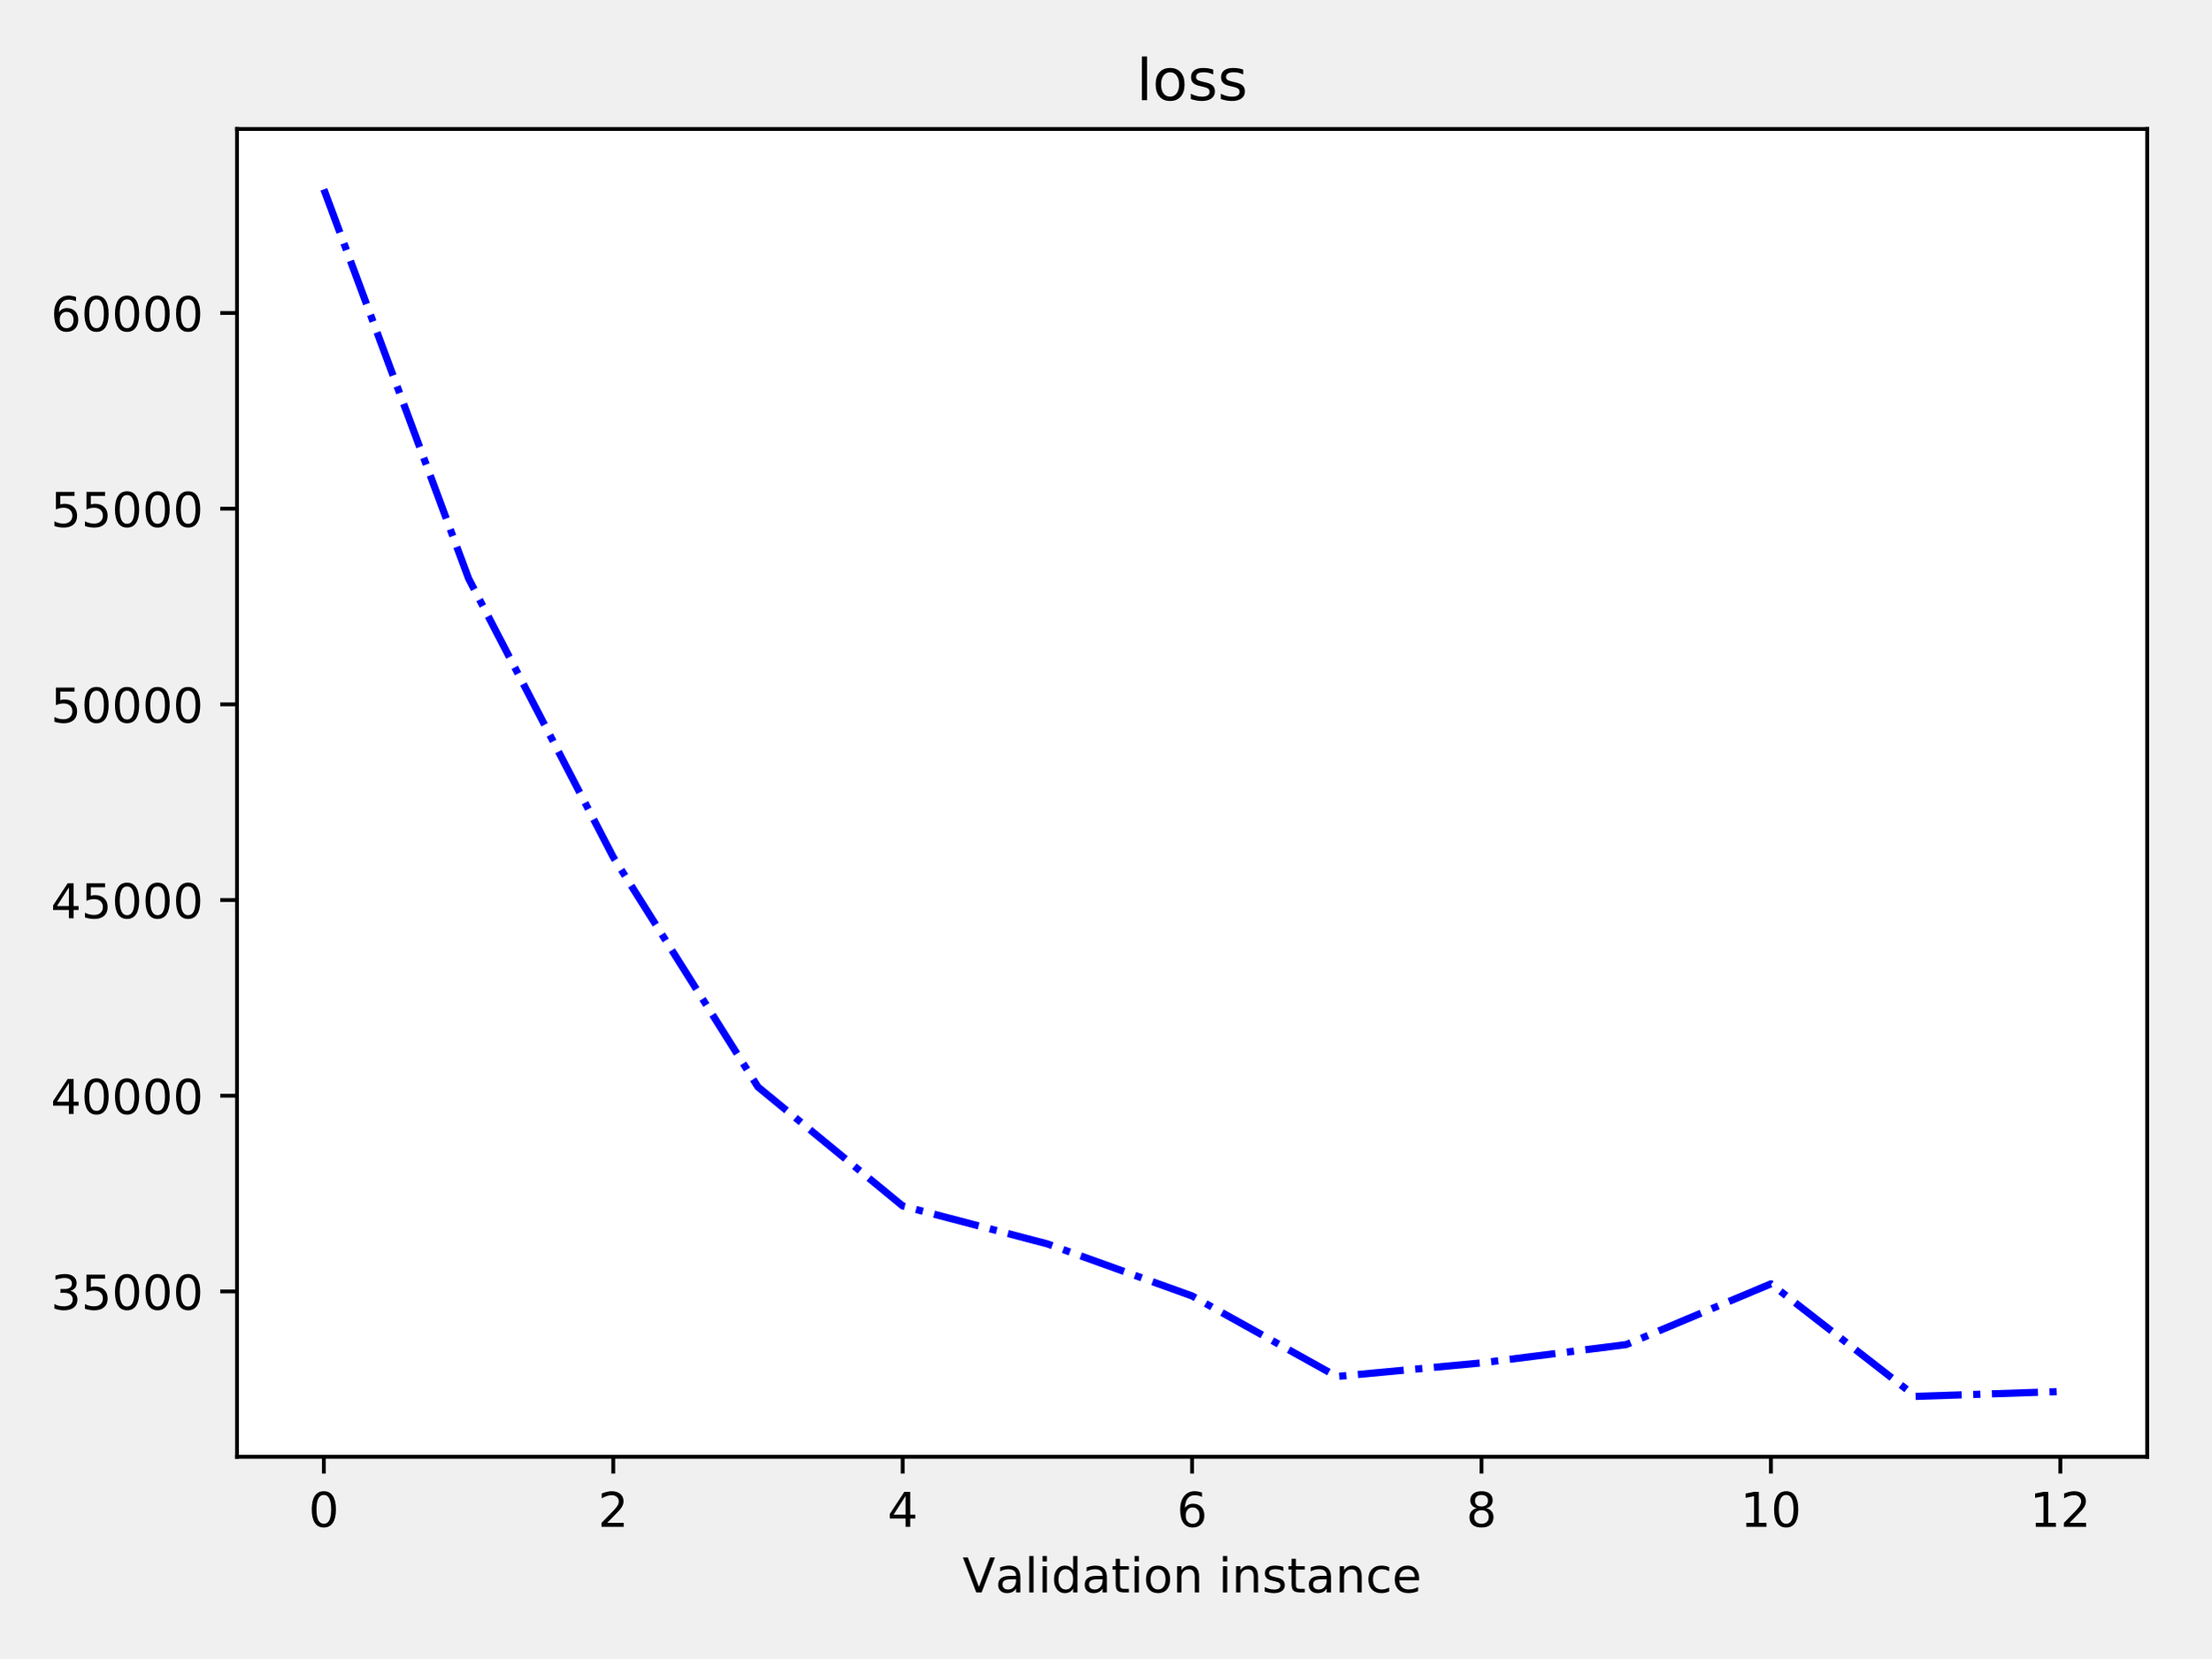
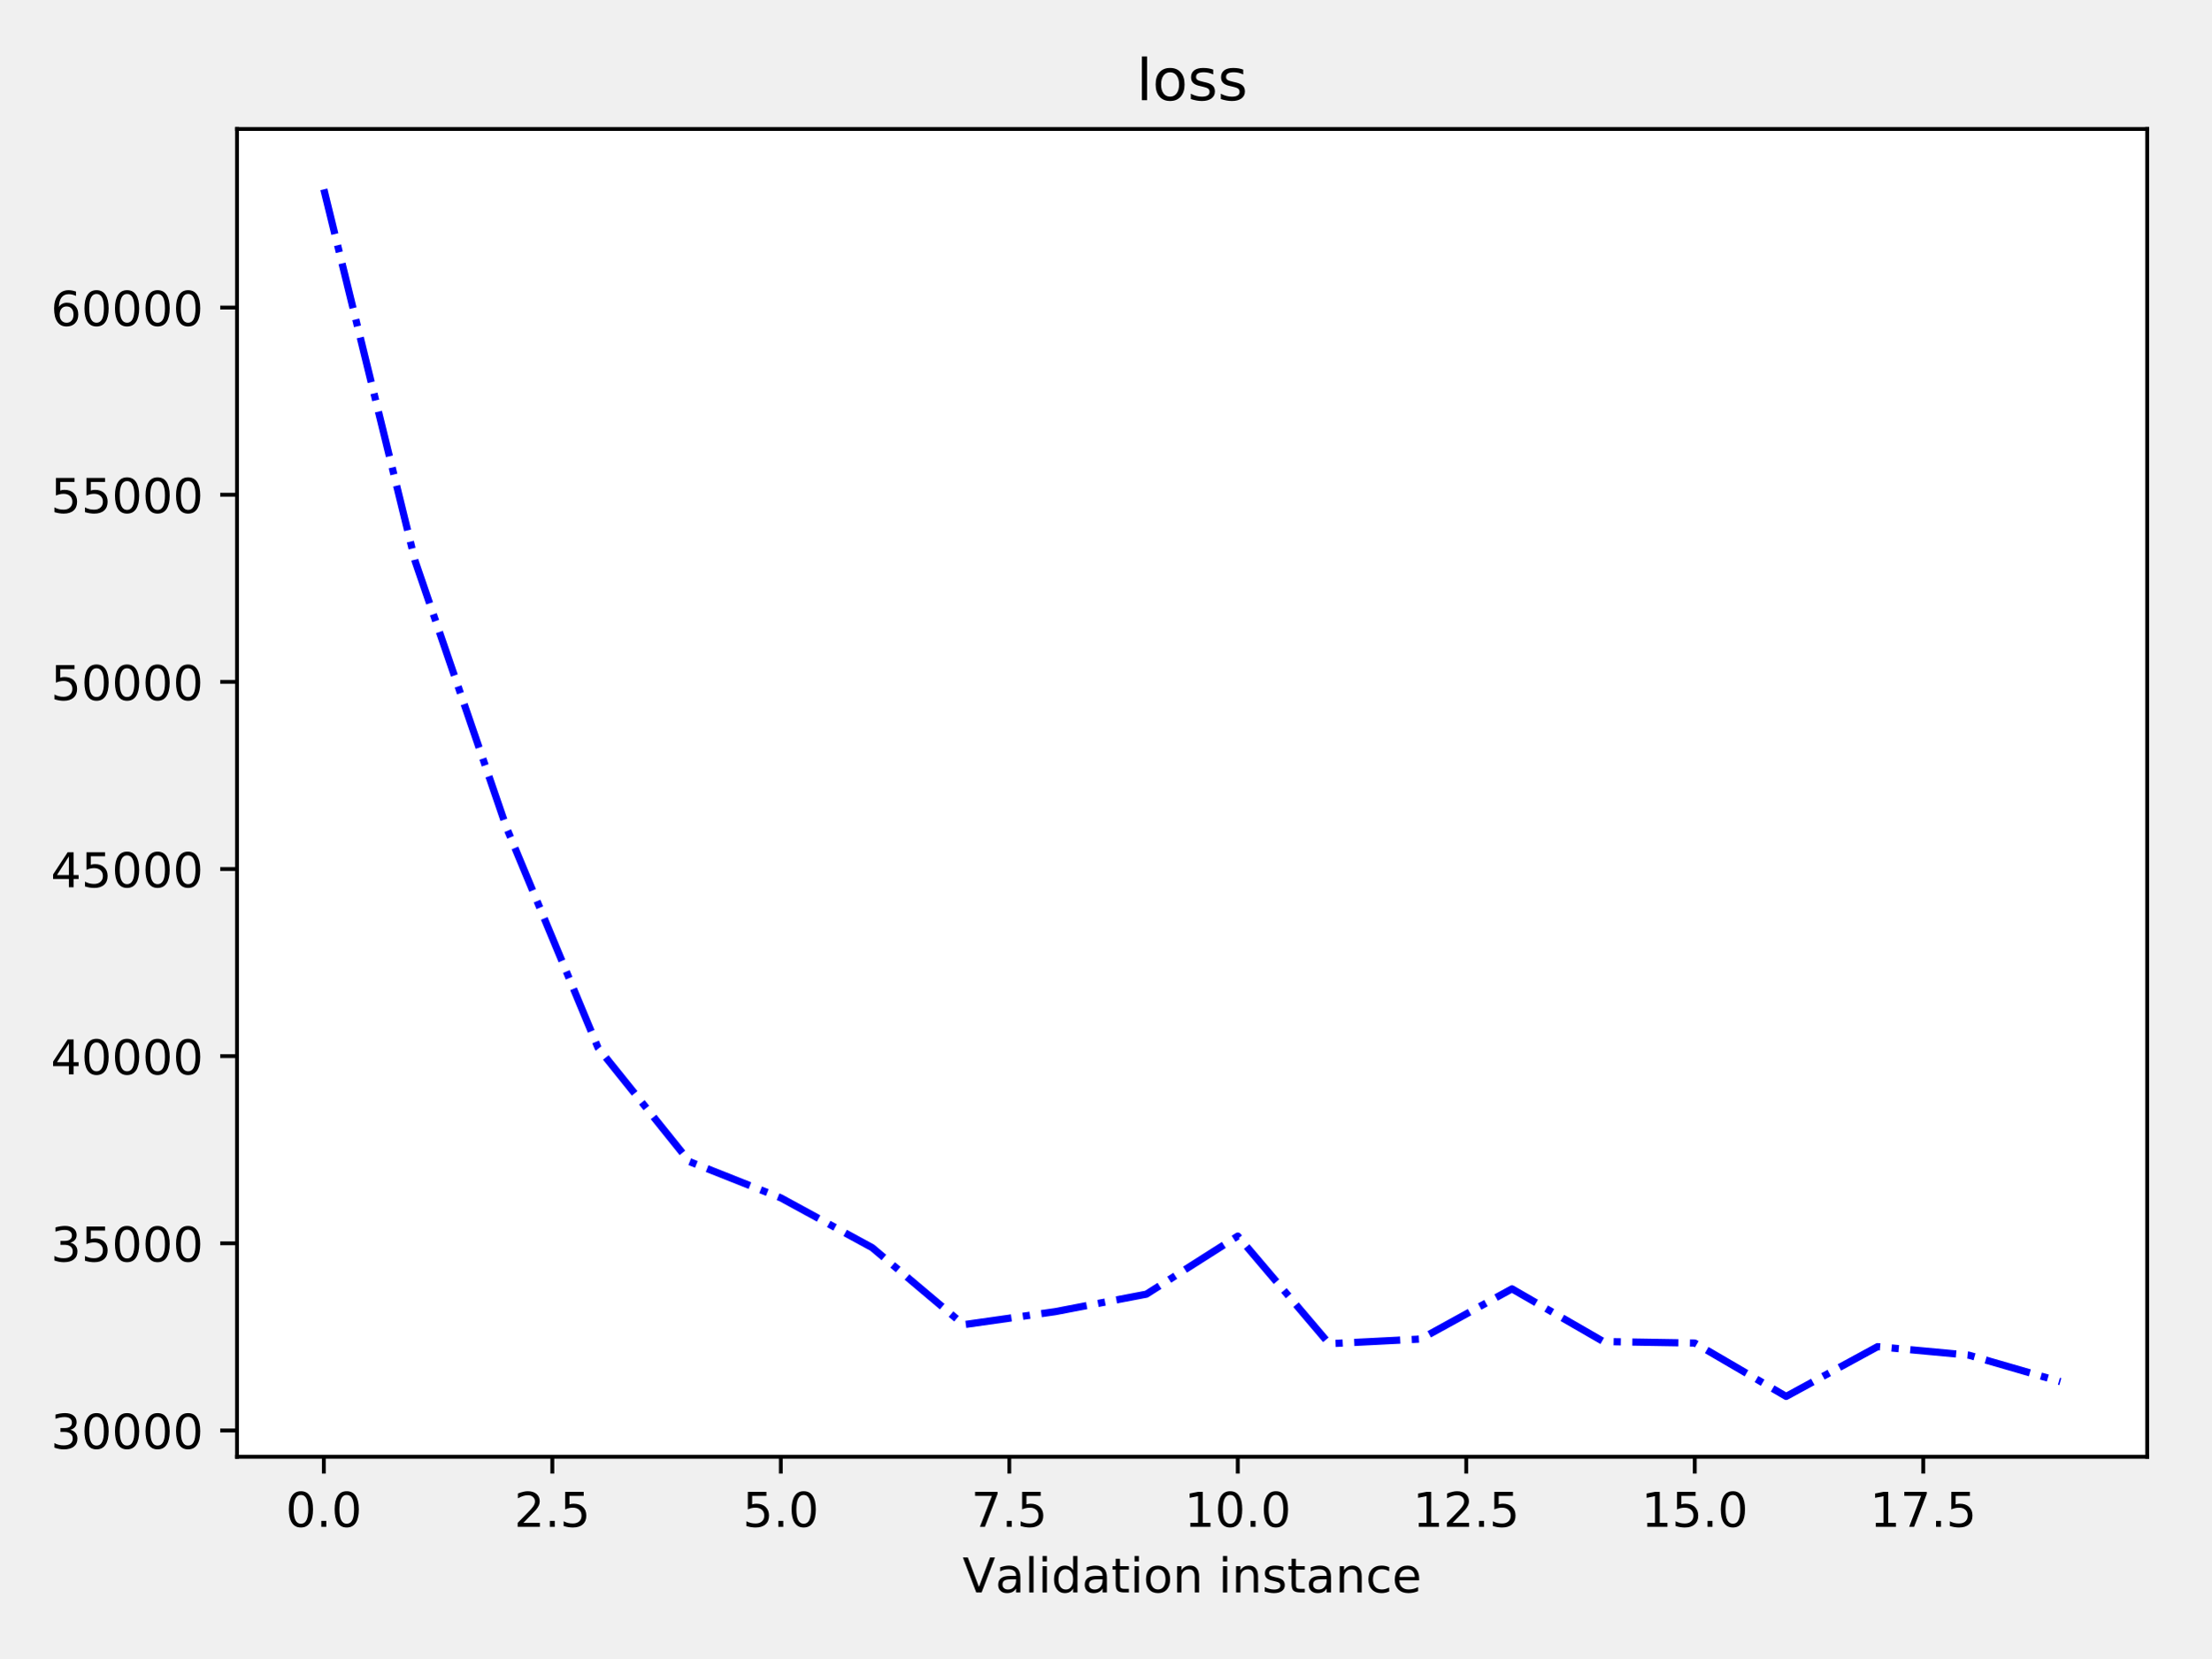
<svg xmlns="http://www.w3.org/2000/svg" xmlns:xlink="http://www.w3.org/1999/xlink" height="345.6pt" version="1.1" viewBox="0 0 460.8 345.6" width="460.8pt">
  <defs>
    <style type="text/css">
*{stroke-linecap:butt;stroke-linejoin:round;}
  </style>
  </defs>
  <g id="figure_1">
    <g id="axes_1">
      <g id="patch_1">
        <path d="M 49.39 303.64  L 447.48 303.64  L 447.48 26.88  L 49.39 26.88  z " style="fill:#ffffff;" />
      </g>
      <g id="matplotlib.axis_1">
        <g id="xtick_1">
          <g id="line2d_1">
            <defs>
-               <path d="M 0 0  L 0 3.5  " id="m1cff91a365" style="stroke:#000000;stroke-width:0.8;" />
-             </defs>
-             <g>
-               <use style="stroke:#000000;stroke-width:0.8;" x="67.485" xlink:href="#m1cff91a365" y="303.64" />
+               <path d="M 0 0  L 0 3.5  " id="m99126e3843" style="stroke:#000000;stroke-width:0.8;" />
+             </defs>
+             <g>
+               <use style="stroke:#000000;stroke-width:0.8;" x="67.485" xlink:href="#m99126e3843" y="303.64" />
            </g>
          </g>
          <g id="text_1">
            <defs>
              <path d="M 31.781 66.406  Q 24.172 66.406 20.328 58.906  Q 16.5 51.422 16.5 36.375  Q 16.5 21.391 20.328 13.891  Q 24.172 6.391 31.781 6.391  Q 39.453 6.391 43.281 13.891  Q 47.125 21.391 47.125 36.375  Q 47.125 51.422 43.281 58.906  Q 39.453 66.406 31.781 66.406  z M 31.781 74.219  Q 44.047 74.219 50.516 64.516  Q 56.984 54.828 56.984 36.375  Q 56.984 17.969 50.516 8.266  Q 44.047 -1.422 31.781 -1.422  Q 19.531 -1.422 13.062 8.266  Q 6.594 17.969 6.594 36.375  Q 6.594 54.828 13.062 64.516  Q 19.531 74.219 31.781 74.219  z " id="DejaVuSans-30" />
-             </defs>
-             <g transform="translate(64.30375 318.2384)scale(0.1 -0.1)">
+               <path d="M 10.688 12.406  L 21 12.406  L 21 0  L 10.688 0  z " id="DejaVuSans-2e" />
+             </defs>
+             <g transform="translate(59.53344 318.2384)scale(0.1 -0.1)">
              <use xlink:href="#DejaVuSans-30" />
+               <use x="63.623" xlink:href="#DejaVuSans-2e" />
+               <use x="95.41" xlink:href="#DejaVuSans-30" />
            </g>
          </g>
        </g>
        <g id="xtick_2">
          <g id="line2d_2">
            <g>
-               <use style="stroke:#000000;stroke-width:0.8;" x="127.802" xlink:href="#m1cff91a365" y="303.64" />
+               <use style="stroke:#000000;stroke-width:0.8;" x="115.103" xlink:href="#m99126e3843" y="303.64" />
            </g>
          </g>
          <g id="text_2">
            <defs>
              <path d="M 19.188 8.297  L 53.609 8.297  L 53.609 0  L 7.328 0  L 7.328 8.297  Q 12.938 14.109 22.625 23.891  Q 32.328 33.688 34.812 36.531  Q 39.547 41.844 41.422 45.531  Q 43.312 49.219 43.312 52.781  Q 43.312 58.594 39.234 62.25  Q 35.156 65.922 28.609 65.922  Q 23.969 65.922 18.812 64.312  Q 13.672 62.703 7.812 59.422  L 7.812 69.391  Q 13.766 71.781 18.938 73  Q 24.125 74.219 28.422 74.219  Q 39.75 74.219 46.484 68.547  Q 53.219 62.891 53.219 53.422  Q 53.219 48.922 51.531 44.891  Q 49.859 40.875 45.406 35.406  Q 44.188 33.984 37.641 27.219  Q 31.109 20.453 19.188 8.297  z " id="DejaVuSans-32" />
-             </defs>
-             <g transform="translate(124.6204 318.2384)scale(0.1 -0.1)">
+               <path d="M 10.797 72.906  L 49.516 72.906  L 49.516 64.594  L 19.828 64.594  L 19.828 46.734  Q 21.969 47.469 24.109 47.828  Q 26.266 48.188 28.422 48.188  Q 40.625 48.188 47.75 41.5  Q 54.891 34.812 54.891 23.391  Q 54.891 11.625 47.562 5.094  Q 40.234 -1.422 26.906 -1.422  Q 22.312 -1.422 17.547 -0.641  Q 12.797 0.141 7.719 1.703  L 7.719 11.625  Q 12.109 9.234 16.797 8.062  Q 21.484 6.891 26.703 6.891  Q 35.156 6.891 40.078 11.328  Q 45.016 15.766 45.016 23.391  Q 45.016 31 40.078 35.438  Q 35.156 39.891 26.703 39.891  Q 22.75 39.891 18.812 39.016  Q 14.891 38.141 10.797 36.281  z " id="DejaVuSans-35" />
+             </defs>
+             <g transform="translate(107.1519 318.2384)scale(0.1 -0.1)">
              <use xlink:href="#DejaVuSans-32" />
+               <use x="63.623" xlink:href="#DejaVuSans-2e" />
+               <use x="95.41" xlink:href="#DejaVuSans-35" />
            </g>
          </g>
        </g>
        <g id="xtick_3">
          <g id="line2d_3">
            <g>
-               <use style="stroke:#000000;stroke-width:0.8;" x="188.118" xlink:href="#m1cff91a365" y="303.64" />
+               <use style="stroke:#000000;stroke-width:0.8;" x="162.722" xlink:href="#m99126e3843" y="303.64" />
            </g>
          </g>
          <g id="text_3">
-             <defs>
-               <path d="M 37.797 64.312  L 12.891 25.391  L 37.797 25.391  z M 35.203 72.906  L 47.609 72.906  L 47.609 25.391  L 58.016 25.391  L 58.016 17.188  L 47.609 17.188  L 47.609 0  L 37.797 0  L 37.797 17.188  L 4.891 17.188  L 4.891 26.703  z " id="DejaVuSans-34" />
-             </defs>
-             <g transform="translate(184.9371 318.2384)scale(0.1 -0.1)">
-               <use xlink:href="#DejaVuSans-34" />
+             <g transform="translate(154.7703 318.2384)scale(0.1 -0.1)">
+               <use xlink:href="#DejaVuSans-35" />
+               <use x="63.623" xlink:href="#DejaVuSans-2e" />
+               <use x="95.41" xlink:href="#DejaVuSans-30" />
            </g>
          </g>
        </g>
        <g id="xtick_4">
          <g id="line2d_4">
            <g>
-               <use style="stroke:#000000;stroke-width:0.8;" x="248.435" xlink:href="#m1cff91a365" y="303.64" />
+               <use style="stroke:#000000;stroke-width:0.8;" x="210.34" xlink:href="#m99126e3843" y="303.64" />
            </g>
          </g>
          <g id="text_4">
            <defs>
-               <path d="M 33.016 40.375  Q 26.375 40.375 22.484 35.828  Q 18.609 31.297 18.609 23.391  Q 18.609 15.531 22.484 10.953  Q 26.375 6.391 33.016 6.391  Q 39.656 6.391 43.531 10.953  Q 47.406 15.531 47.406 23.391  Q 47.406 31.297 43.531 35.828  Q 39.656 40.375 33.016 40.375  z M 52.594 71.297  L 52.594 62.312  Q 48.875 64.062 45.094 64.984  Q 41.312 65.922 37.594 65.922  Q 27.828 65.922 22.672 59.328  Q 17.531 52.734 16.797 39.406  Q 19.672 43.656 24.016 45.922  Q 28.375 48.188 33.594 48.188  Q 44.578 48.188 50.953 41.516  Q 57.328 34.859 57.328 23.391  Q 57.328 12.156 50.688 5.359  Q 44.047 -1.422 33.016 -1.422  Q 20.359 -1.422 13.672 8.266  Q 6.984 17.969 6.984 36.375  Q 6.984 53.656 15.188 63.938  Q 23.391 74.219 37.203 74.219  Q 40.922 74.219 44.703 73.484  Q 48.484 72.75 52.594 71.297  z " id="DejaVuSans-36" />
-             </defs>
-             <g transform="translate(245.2537 318.2384)scale(0.1 -0.1)">
-               <use xlink:href="#DejaVuSans-36" />
+               <path d="M 8.203 72.906  L 55.078 72.906  L 55.078 68.703  L 28.609 0  L 18.312 0  L 43.219 64.594  L 8.203 64.594  z " id="DejaVuSans-37" />
+             </defs>
+             <g transform="translate(202.3887 318.2384)scale(0.1 -0.1)">
+               <use xlink:href="#DejaVuSans-37" />
+               <use x="63.623" xlink:href="#DejaVuSans-2e" />
+               <use x="95.41" xlink:href="#DejaVuSans-35" />
            </g>
          </g>
        </g>
        <g id="xtick_5">
          <g id="line2d_5">
            <g>
-               <use style="stroke:#000000;stroke-width:0.8;" x="308.752" xlink:href="#m1cff91a365" y="303.64" />
+               <use style="stroke:#000000;stroke-width:0.8;" x="257.959" xlink:href="#m99126e3843" y="303.64" />
            </g>
          </g>
          <g id="text_5">
            <defs>
-               <path d="M 31.781 34.625  Q 24.75 34.625 20.719 30.859  Q 16.703 27.094 16.703 20.516  Q 16.703 13.922 20.719 10.156  Q 24.75 6.391 31.781 6.391  Q 38.812 6.391 42.859 10.172  Q 46.922 13.969 46.922 20.516  Q 46.922 27.094 42.891 30.859  Q 38.875 34.625 31.781 34.625  z M 21.922 38.812  Q 15.578 40.375 12.031 44.719  Q 8.5 49.078 8.5 55.328  Q 8.5 64.062 14.719 69.141  Q 20.953 74.219 31.781 74.219  Q 42.672 74.219 48.875 69.141  Q 55.078 64.062 55.078 55.328  Q 55.078 49.078 51.531 44.719  Q 48 40.375 41.703 38.812  Q 48.828 37.156 52.797 32.312  Q 56.781 27.484 56.781 20.516  Q 56.781 9.906 50.312 4.234  Q 43.844 -1.422 31.781 -1.422  Q 19.734 -1.422 13.25 4.234  Q 6.781 9.906 6.781 20.516  Q 6.781 27.484 10.781 32.312  Q 14.797 37.156 21.922 38.812  z M 18.312 54.391  Q 18.312 48.734 21.844 45.562  Q 25.391 42.391 31.781 42.391  Q 38.141 42.391 41.719 45.562  Q 45.312 48.734 45.312 54.391  Q 45.312 60.062 41.719 63.234  Q 38.141 66.406 31.781 66.406  Q 25.391 66.406 21.844 63.234  Q 18.312 60.062 18.312 54.391  z " id="DejaVuSans-38" />
-             </defs>
-             <g transform="translate(305.5704 318.2384)scale(0.1 -0.1)">
-               <use xlink:href="#DejaVuSans-38" />
+               <path d="M 12.406 8.297  L 28.516 8.297  L 28.516 63.922  L 10.984 60.406  L 10.984 69.391  L 28.422 72.906  L 38.281 72.906  L 38.281 8.297  L 54.391 8.297  L 54.391 0  L 12.406 0  z " id="DejaVuSans-31" />
+             </defs>
+             <g transform="translate(246.8259 318.2384)scale(0.1 -0.1)">
+               <use xlink:href="#DejaVuSans-31" />
+               <use x="63.623" xlink:href="#DejaVuSans-30" />
+               <use x="127.246" xlink:href="#DejaVuSans-2e" />
+               <use x="159.033" xlink:href="#DejaVuSans-30" />
            </g>
          </g>
        </g>
        <g id="xtick_6">
          <g id="line2d_6">
            <g>
-               <use style="stroke:#000000;stroke-width:0.8;" x="369.068" xlink:href="#m1cff91a365" y="303.64" />
+               <use style="stroke:#000000;stroke-width:0.8;" x="305.577" xlink:href="#m99126e3843" y="303.64" />
            </g>
          </g>
          <g id="text_6">
-             <defs>
-               <path d="M 12.406 8.297  L 28.516 8.297  L 28.516 63.922  L 10.984 60.406  L 10.984 69.391  L 28.422 72.906  L 38.281 72.906  L 38.281 8.297  L 54.391 8.297  L 54.391 0  L 12.406 0  z " id="DejaVuSans-31" />
-             </defs>
-             <g transform="translate(362.7058 318.2384)scale(0.1 -0.1)">
+             <g transform="translate(294.4443 318.2384)scale(0.1 -0.1)">
              <use xlink:href="#DejaVuSans-31" />
-               <use x="63.623" xlink:href="#DejaVuSans-30" />
+               <use x="63.623" xlink:href="#DejaVuSans-32" />
+               <use x="127.246" xlink:href="#DejaVuSans-2e" />
+               <use x="159.033" xlink:href="#DejaVuSans-35" />
            </g>
          </g>
        </g>
        <g id="xtick_7">
          <g id="line2d_7">
            <g>
-               <use style="stroke:#000000;stroke-width:0.8;" x="429.385" xlink:href="#m1cff91a365" y="303.64" />
+               <use style="stroke:#000000;stroke-width:0.8;" x="353.196" xlink:href="#m99126e3843" y="303.64" />
            </g>
          </g>
          <g id="text_7">
-             <g transform="translate(423.0225 318.2384)scale(0.1 -0.1)">
+             <g transform="translate(342.0627 318.2384)scale(0.1 -0.1)">
              <use xlink:href="#DejaVuSans-31" />
-               <use x="63.623" xlink:href="#DejaVuSans-32" />
-             </g>
-           </g>
-         </g>
-         <g id="text_8">
+               <use x="63.623" xlink:href="#DejaVuSans-35" />
+               <use x="127.246" xlink:href="#DejaVuSans-2e" />
+               <use x="159.033" xlink:href="#DejaVuSans-30" />
+             </g>
+           </g>
+         </g>
+         <g id="xtick_8">
+           <g id="line2d_8">
+             <g>
+               <use style="stroke:#000000;stroke-width:0.8;" x="400.814" xlink:href="#m99126e3843" y="303.64" />
+             </g>
+           </g>
+           <g id="text_8">
+             <g transform="translate(389.6811 318.2384)scale(0.1 -0.1)">
+               <use xlink:href="#DejaVuSans-31" />
+               <use x="63.623" xlink:href="#DejaVuSans-37" />
+               <use x="127.246" xlink:href="#DejaVuSans-2e" />
+               <use x="159.033" xlink:href="#DejaVuSans-35" />
+             </g>
+           </g>
+         </g>
+         <g id="text_9">
          <defs>
            <path d="M 28.609 0  L 0.781 72.906  L 11.078 72.906  L 34.188 11.531  L 57.328 72.906  L 67.578 72.906  L 39.797 0  z " id="DejaVuSans-56" />
            <path d="M 34.281 27.484  Q 23.391 27.484 19.188 25  Q 14.984 22.516 14.984 16.5  Q 14.984 11.719 18.141 8.906  Q 21.297 6.109 26.703 6.109  Q 34.188 6.109 38.703 11.406  Q 43.219 16.703 43.219 25.484  L 43.219 27.484  z M 52.203 31.203  L 52.203 0  L 43.219 0  L 43.219 8.297  Q 40.141 3.328 35.547 0.953  Q 30.953 -1.422 24.312 -1.422  Q 15.922 -1.422 10.953 3.297  Q 6 8.016 6 15.922  Q 6 25.141 12.172 29.828  Q 18.359 34.516 30.609 34.516  L 43.219 34.516  L 43.219 35.406  Q 43.219 41.609 39.141 45  Q 35.062 48.391 27.688 48.391  Q 23 48.391 18.547 47.266  Q 14.109 46.141 10.016 43.891  L 10.016 52.203  Q 14.938 54.109 19.578 55.047  Q 24.219 56 28.609 56  Q 40.484 56 46.344 49.844  Q 52.203 43.703 52.203 31.203  z " id="DejaVuSans-61" />
            <path d="M 9.422 75.984  L 18.406 75.984  L 18.406 0  L 9.422 0  z " id="DejaVuSans-6c" />
            <path d="M 9.422 54.688  L 18.406 54.688  L 18.406 0  L 9.422 0  z M 9.422 75.984  L 18.406 75.984  L 18.406 64.594  L 9.422 64.594  z " id="DejaVuSans-69" />
            <path d="M 45.406 46.391  L 45.406 75.984  L 54.391 75.984  L 54.391 0  L 45.406 0  L 45.406 8.203  Q 42.578 3.328 38.25 0.953  Q 33.938 -1.422 27.875 -1.422  Q 17.969 -1.422 11.734 6.484  Q 5.516 14.406 5.516 27.297  Q 5.516 40.188 11.734 48.094  Q 17.969 56 27.875 56  Q 33.938 56 38.25 53.625  Q 42.578 51.266 45.406 46.391  z M 14.797 27.297  Q 14.797 17.391 18.875 11.75  Q 22.953 6.109 30.078 6.109  Q 37.203 6.109 41.297 11.75  Q 45.406 17.391 45.406 27.297  Q 45.406 37.203 41.297 42.844  Q 37.203 48.484 30.078 48.484  Q 22.953 48.484 18.875 42.844  Q 14.797 37.203 14.797 27.297  z " id="DejaVuSans-64" />
            <path d="M 18.312 70.219  L 18.312 54.688  L 36.812 54.688  L 36.812 47.703  L 18.312 47.703  L 18.312 18.016  Q 18.312 11.328 20.141 9.422  Q 21.969 7.516 27.594 7.516  L 36.812 7.516  L 36.812 0  L 27.594 0  Q 17.188 0 13.234 3.875  Q 9.281 7.766 9.281 18.016  L 9.281 47.703  L 2.688 47.703  L 2.688 54.688  L 9.281 54.688  L 9.281 70.219  z " id="DejaVuSans-74" />
            <path d="M 30.609 48.391  Q 23.391 48.391 19.188 42.75  Q 14.984 37.109 14.984 27.297  Q 14.984 17.484 19.156 11.844  Q 23.344 6.203 30.609 6.203  Q 37.797 6.203 41.984 11.859  Q 46.188 17.531 46.188 27.297  Q 46.188 37.016 41.984 42.703  Q 37.797 48.391 30.609 48.391  z M 30.609 56  Q 42.328 56 49.016 48.375  Q 55.719 40.766 55.719 27.297  Q 55.719 13.875 49.016 6.219  Q 42.328 -1.422 30.609 -1.422  Q 18.844 -1.422 12.172 6.219  Q 5.516 13.875 5.516 27.297  Q 5.516 40.766 12.172 48.375  Q 18.844 56 30.609 56  z " id="DejaVuSans-6f" />
            <path d="M 54.891 33.016  L 54.891 0  L 45.906 0  L 45.906 32.719  Q 45.906 40.484 42.875 44.328  Q 39.844 48.188 33.797 48.188  Q 26.516 48.188 22.312 43.547  Q 18.109 38.922 18.109 30.906  L 18.109 0  L 9.078 0  L 9.078 54.688  L 18.109 54.688  L 18.109 46.188  Q 21.344 51.125 25.703 53.562  Q 30.078 56 35.797 56  Q 45.219 56 50.047 50.172  Q 54.891 44.344 54.891 33.016  z " id="DejaVuSans-6e" />
            <path id="DejaVuSans-20" />
            <path d="M 44.281 53.078  L 44.281 44.578  Q 40.484 46.531 36.375 47.5  Q 32.281 48.484 27.875 48.484  Q 21.188 48.484 17.844 46.438  Q 14.5 44.391 14.5 40.281  Q 14.5 37.156 16.891 35.375  Q 19.281 33.594 26.516 31.984  L 29.594 31.297  Q 39.156 29.25 43.188 25.516  Q 47.219 21.781 47.219 15.094  Q 47.219 7.469 41.188 3.016  Q 35.156 -1.422 24.609 -1.422  Q 20.219 -1.422 15.453 -0.562  Q 10.688 0.297 5.422 2  L 5.422 11.281  Q 10.406 8.688 15.234 7.391  Q 20.062 6.109 24.812 6.109  Q 31.156 6.109 34.562 8.281  Q 37.984 10.453 37.984 14.406  Q 37.984 18.062 35.516 20.016  Q 33.062 21.969 24.703 23.781  L 21.578 24.516  Q 13.234 26.266 9.516 29.906  Q 5.812 33.547 5.812 39.891  Q 5.812 47.609 11.281 51.797  Q 16.75 56 26.812 56  Q 31.781 56 36.172 55.266  Q 40.578 54.547 44.281 53.078  z " id="DejaVuSans-73" />
            <path d="M 48.781 52.594  L 48.781 44.188  Q 44.969 46.297 41.141 47.344  Q 37.312 48.391 33.406 48.391  Q 24.656 48.391 19.812 42.844  Q 14.984 37.312 14.984 27.297  Q 14.984 17.281 19.812 11.734  Q 24.656 6.203 33.406 6.203  Q 37.312 6.203 41.141 7.25  Q 44.969 8.297 48.781 10.406  L 48.781 2.094  Q 45.016 0.344 40.984 -0.531  Q 36.969 -1.422 32.422 -1.422  Q 20.062 -1.422 12.781 6.344  Q 5.516 14.109 5.516 27.297  Q 5.516 40.672 12.859 48.328  Q 20.219 56 33.016 56  Q 37.156 56 41.109 55.141  Q 45.062 54.297 48.781 52.594  z " id="DejaVuSans-63" />
            <path d="M 56.203 29.594  L 56.203 25.203  L 14.891 25.203  Q 15.484 15.922 20.484 11.062  Q 25.484 6.203 34.422 6.203  Q 39.594 6.203 44.453 7.469  Q 49.312 8.734 54.109 11.281  L 54.109 2.781  Q 49.266 0.734 44.188 -0.344  Q 39.109 -1.422 33.891 -1.422  Q 20.797 -1.422 13.156 6.188  Q 5.516 13.812 5.516 26.812  Q 5.516 40.234 12.766 48.109  Q 20.016 56 32.328 56  Q 43.359 56 49.781 48.891  Q 56.203 41.797 56.203 29.594  z M 47.219 32.234  Q 47.125 39.594 43.094 43.984  Q 39.062 48.391 32.422 48.391  Q 24.906 48.391 20.391 44.141  Q 15.875 39.891 15.188 32.172  z " id="DejaVuSans-65" />
          </defs>
          <g transform="translate(200.592 331.9166)scale(0.1 -0.1)">
            <use xlink:href="#DejaVuSans-56" />
            <use x="68.299" xlink:href="#DejaVuSans-61" />
            <use x="129.578" xlink:href="#DejaVuSans-6c" />
            <use x="157.361" xlink:href="#DejaVuSans-69" />
            <use x="185.145" xlink:href="#DejaVuSans-64" />
            <use x="248.621" xlink:href="#DejaVuSans-61" />
            <use x="309.9" xlink:href="#DejaVuSans-74" />
            <use x="349.109" xlink:href="#DejaVuSans-69" />
            <use x="376.893" xlink:href="#DejaVuSans-6f" />
            <use x="438.074" xlink:href="#DejaVuSans-6e" />
            <use x="501.453" xlink:href="#DejaVuSans-20" />
            <use x="533.24" xlink:href="#DejaVuSans-69" />
            <use x="561.023" xlink:href="#DejaVuSans-6e" />
            <use x="624.402" xlink:href="#DejaVuSans-73" />
            <use x="676.502" xlink:href="#DejaVuSans-74" />
            <use x="715.711" xlink:href="#DejaVuSans-61" />
            <use x="776.99" xlink:href="#DejaVuSans-6e" />
            <use x="840.369" xlink:href="#DejaVuSans-63" />
            <use x="895.35" xlink:href="#DejaVuSans-65" />
          </g>
        </g>
      </g>
      <g id="matplotlib.axis_2">
        <g id="ytick_1">
-           <g id="line2d_8">
-             <defs>
-               <path d="M 0 0  L -3.5 0  " id="m64bee2cb39" style="stroke:#000000;stroke-width:0.8;" />
-             </defs>
-             <g>
-               <use style="stroke:#000000;stroke-width:0.8;" x="49.39" xlink:href="#m64bee2cb39" y="269.172" />
-             </g>
-           </g>
-           <g id="text_9">
+           <g id="line2d_9">
+             <defs>
+               <path d="M 0 0  L -3.5 0  " id="mb119cb8bcc" style="stroke:#000000;stroke-width:0.8;" />
+             </defs>
+             <g>
+               <use style="stroke:#000000;stroke-width:0.8;" x="49.39" xlink:href="#mb119cb8bcc" y="298.156" />
+             </g>
+           </g>
+           <g id="text_10">
            <defs>
              <path d="M 40.578 39.312  Q 47.656 37.797 51.625 33  Q 55.609 28.219 55.609 21.188  Q 55.609 10.406 48.188 4.484  Q 40.766 -1.422 27.094 -1.422  Q 22.516 -1.422 17.656 -0.516  Q 12.797 0.391 7.625 2.203  L 7.625 11.719  Q 11.719 9.328 16.594 8.109  Q 21.484 6.891 26.812 6.891  Q 36.078 6.891 40.938 10.547  Q 45.797 14.203 45.797 21.188  Q 45.797 27.641 41.281 31.266  Q 36.766 34.906 28.719 34.906  L 20.219 34.906  L 20.219 43.016  L 29.109 43.016  Q 36.375 43.016 40.234 45.922  Q 44.094 48.828 44.094 54.297  Q 44.094 59.906 40.109 62.906  Q 36.141 65.922 28.719 65.922  Q 24.656 65.922 20.016 65.031  Q 15.375 64.156 9.812 62.312  L 9.812 71.094  Q 15.438 72.656 20.344 73.438  Q 25.25 74.219 29.594 74.219  Q 40.828 74.219 47.359 69.109  Q 53.906 64.016 53.906 55.328  Q 53.906 49.266 50.438 45.094  Q 46.969 40.922 40.578 39.312  z " id="DejaVuSans-33" />
-               <path d="M 10.797 72.906  L 49.516 72.906  L 49.516 64.594  L 19.828 64.594  L 19.828 46.734  Q 21.969 47.469 24.109 47.828  Q 26.266 48.188 28.422 48.188  Q 40.625 48.188 47.75 41.5  Q 54.891 34.812 54.891 23.391  Q 54.891 11.625 47.562 5.094  Q 40.234 -1.422 26.906 -1.422  Q 22.312 -1.422 17.547 -0.641  Q 12.797 0.141 7.719 1.703  L 7.719 11.625  Q 12.109 9.234 16.797 8.062  Q 21.484 6.891 26.703 6.891  Q 35.156 6.891 40.078 11.328  Q 45.016 15.766 45.016 23.391  Q 45.016 31 40.078 35.438  Q 35.156 39.891 26.703 39.891  Q 22.75 39.891 18.812 39.016  Q 14.891 38.141 10.797 36.281  z " id="DejaVuSans-35" />
-             </defs>
-             <g transform="translate(10.5775 272.9715)scale(0.1 -0.1)">
+             </defs>
+             <g transform="translate(10.5775 301.9547)scale(0.1 -0.1)">
+               <use xlink:href="#DejaVuSans-33" />
+               <use x="63.623" xlink:href="#DejaVuSans-30" />
+               <use x="127.246" xlink:href="#DejaVuSans-30" />
+               <use x="190.869" xlink:href="#DejaVuSans-30" />
+               <use x="254.492" xlink:href="#DejaVuSans-30" />
+             </g>
+           </g>
+         </g>
+         <g id="ytick_2">
+           <g id="line2d_10">
+             <g>
+               <use style="stroke:#000000;stroke-width:0.8;" x="49.39" xlink:href="#mb119cb8bcc" y="259.147" />
+             </g>
+           </g>
+           <g id="text_11">
+             <g transform="translate(10.5775 262.9462)scale(0.1 -0.1)">
              <use xlink:href="#DejaVuSans-33" />
              <use x="63.623" xlink:href="#DejaVuSans-35" />
              <use x="127.246" xlink:href="#DejaVuSans-30" />
              <use x="190.869" xlink:href="#DejaVuSans-30" />
              <use x="254.492" xlink:href="#DejaVuSans-30" />
            </g>
          </g>
        </g>
-         <g id="ytick_2">
-           <g id="line2d_9">
-             <g>
-               <use style="stroke:#000000;stroke-width:0.8;" x="49.39" xlink:href="#m64bee2cb39" y="228.384" />
-             </g>
-           </g>
-           <g id="text_10">
-             <g transform="translate(10.5775 232.1828)scale(0.1 -0.1)">
+         <g id="ytick_3">
+           <g id="line2d_11">
+             <g>
+               <use style="stroke:#000000;stroke-width:0.8;" x="49.39" xlink:href="#mb119cb8bcc" y="220.138" />
+             </g>
+           </g>
+           <g id="text_12">
+             <defs>
+               <path d="M 37.797 64.312  L 12.891 25.391  L 37.797 25.391  z M 35.203 72.906  L 47.609 72.906  L 47.609 25.391  L 58.016 25.391  L 58.016 17.188  L 47.609 17.188  L 47.609 0  L 37.797 0  L 37.797 17.188  L 4.891 17.188  L 4.891 26.703  z " id="DejaVuSans-34" />
+             </defs>
+             <g transform="translate(10.5775 223.9376)scale(0.1 -0.1)">
              <use xlink:href="#DejaVuSans-34" />
              <use x="63.623" xlink:href="#DejaVuSans-30" />
              <use x="127.246" xlink:href="#DejaVuSans-30" />
              <use x="190.869" xlink:href="#DejaVuSans-30" />
              <use x="254.492" xlink:href="#DejaVuSans-30" />
            </g>
          </g>
        </g>
-         <g id="ytick_3">
-           <g id="line2d_10">
-             <g>
-               <use style="stroke:#000000;stroke-width:0.8;" x="49.39" xlink:href="#m64bee2cb39" y="187.595" />
-             </g>
-           </g>
-           <g id="text_11">
-             <g transform="translate(10.5775 191.3941)scale(0.1 -0.1)">
+         <g id="ytick_4">
+           <g id="line2d_12">
+             <g>
+               <use style="stroke:#000000;stroke-width:0.8;" x="49.39" xlink:href="#mb119cb8bcc" y="181.13" />
+             </g>
+           </g>
+           <g id="text_13">
+             <g transform="translate(10.5775 184.929)scale(0.1 -0.1)">
              <use xlink:href="#DejaVuSans-34" />
              <use x="63.623" xlink:href="#DejaVuSans-35" />
              <use x="127.246" xlink:href="#DejaVuSans-30" />
              <use x="190.869" xlink:href="#DejaVuSans-30" />
              <use x="254.492" xlink:href="#DejaVuSans-30" />
            </g>
          </g>
        </g>
-         <g id="ytick_4">
-           <g id="line2d_11">
-             <g>
-               <use style="stroke:#000000;stroke-width:0.8;" x="49.39" xlink:href="#m64bee2cb39" y="146.806" />
-             </g>
-           </g>
-           <g id="text_12">
-             <g transform="translate(10.5775 150.6053)scale(0.1 -0.1)">
+         <g id="ytick_5">
+           <g id="line2d_13">
+             <g>
+               <use style="stroke:#000000;stroke-width:0.8;" x="49.39" xlink:href="#mb119cb8bcc" y="142.121" />
+             </g>
+           </g>
+           <g id="text_14">
+             <g transform="translate(10.5775 145.9204)scale(0.1 -0.1)">
              <use xlink:href="#DejaVuSans-35" />
              <use x="63.623" xlink:href="#DejaVuSans-30" />
              <use x="127.246" xlink:href="#DejaVuSans-30" />
              <use x="190.869" xlink:href="#DejaVuSans-30" />
              <use x="254.492" xlink:href="#DejaVuSans-30" />
            </g>
          </g>
        </g>
-         <g id="ytick_5">
-           <g id="line2d_12">
-             <g>
-               <use style="stroke:#000000;stroke-width:0.8;" x="49.39" xlink:href="#m64bee2cb39" y="106.017" />
-             </g>
-           </g>
-           <g id="text_13">
-             <g transform="translate(10.5775 109.8166)scale(0.1 -0.1)">
+         <g id="ytick_6">
+           <g id="line2d_14">
+             <g>
+               <use style="stroke:#000000;stroke-width:0.8;" x="49.39" xlink:href="#mb119cb8bcc" y="103.113" />
+             </g>
+           </g>
+           <g id="text_15">
+             <g transform="translate(10.5775 106.9119)scale(0.1 -0.1)">
              <use xlink:href="#DejaVuSans-35" />
              <use x="63.623" xlink:href="#DejaVuSans-35" />
              <use x="127.246" xlink:href="#DejaVuSans-30" />
              <use x="190.869" xlink:href="#DejaVuSans-30" />
              <use x="254.492" xlink:href="#DejaVuSans-30" />
            </g>
          </g>
        </g>
-         <g id="ytick_6">
-           <g id="line2d_13">
-             <g>
-               <use style="stroke:#000000;stroke-width:0.8;" x="49.39" xlink:href="#m64bee2cb39" y="65.229" />
-             </g>
-           </g>
-           <g id="text_14">
-             <g transform="translate(10.5775 69.02791)scale(0.1 -0.1)">
+         <g id="ytick_7">
+           <g id="line2d_15">
+             <g>
+               <use style="stroke:#000000;stroke-width:0.8;" x="49.39" xlink:href="#mb119cb8bcc" y="64.104" />
+             </g>
+           </g>
+           <g id="text_16">
+             <defs>
+               <path d="M 33.016 40.375  Q 26.375 40.375 22.484 35.828  Q 18.609 31.297 18.609 23.391  Q 18.609 15.531 22.484 10.953  Q 26.375 6.391 33.016 6.391  Q 39.656 6.391 43.531 10.953  Q 47.406 15.531 47.406 23.391  Q 47.406 31.297 43.531 35.828  Q 39.656 40.375 33.016 40.375  z M 52.594 71.297  L 52.594 62.312  Q 48.875 64.062 45.094 64.984  Q 41.312 65.922 37.594 65.922  Q 27.828 65.922 22.672 59.328  Q 17.531 52.734 16.797 39.406  Q 19.672 43.656 24.016 45.922  Q 28.375 48.188 33.594 48.188  Q 44.578 48.188 50.953 41.516  Q 57.328 34.859 57.328 23.391  Q 57.328 12.156 50.688 5.359  Q 44.047 -1.422 33.016 -1.422  Q 20.359 -1.422 13.672 8.266  Q 6.984 17.969 6.984 36.375  Q 6.984 53.656 15.188 63.938  Q 23.391 74.219 37.203 74.219  Q 40.922 74.219 44.703 73.484  Q 48.484 72.75 52.594 71.297  z " id="DejaVuSans-36" />
+             </defs>
+             <g transform="translate(10.5775 67.90328)scale(0.1 -0.1)">
              <use xlink:href="#DejaVuSans-36" />
              <use x="63.623" xlink:href="#DejaVuSans-30" />
              <use x="127.246" xlink:href="#DejaVuSans-30" />
              <use x="190.869" xlink:href="#DejaVuSans-30" />
              <use x="254.492" xlink:href="#DejaVuSans-30" />
            </g>
          </g>
        </g>
      </g>
-       <g id="line2d_14">
-         <path clip-path="url(#pf567657468)" d="M 67.485 39.46  L 97.643 120.565  L 127.802 178.654  L 157.96 226.557  L 188.118 251.364  L 218.277 259.272  L 248.435 270.123  L 278.593 286.912  L 308.752 284.076  L 338.91 280.259  L 369.068 267.597  L 399.227 291.06  L 429.385 290.04  " style="fill:none;stroke:#0000ff;stroke-dasharray:9.6,2.4,1.5,2.4;stroke-dashoffset:0;stroke-width:1.5;" />
+       <g id="line2d_16">
+         <path clip-path="url(#p979dd170a9)" d="M 67.485 39.46  L 86.532 117.026  L 105.58 172.579  L 124.627 218.392  L 143.674 242.116  L 162.722 249.678  L 181.769 260.056  L 200.817 276.113  L 219.864 273.401  L 238.911 269.75  L 257.959 257.641  L 277.006 280.079  L 296.053 279.104  L 315.101 268.639  L 334.148 279.626  L 353.196 279.943  L 372.243 291.06  L 391.29 280.691  L 410.338 282.465  L 429.385 287.991  " style="fill:none;stroke:#0000ff;stroke-dasharray:9.6,2.4,1.5,2.4;stroke-dashoffset:0;stroke-width:1.5;" />
      </g>
      <g id="patch_2">
        <path d="M 49.39 303.64  L 49.39 26.88  " style="fill:none;stroke:#000000;stroke-linecap:square;stroke-linejoin:miter;stroke-width:0.8;" />
      </g>
      <g id="patch_3">
        <path d="M 447.48 303.64  L 447.48 26.88  " style="fill:none;stroke:#000000;stroke-linecap:square;stroke-linejoin:miter;stroke-width:0.8;" />
      </g>
      <g id="patch_4">
        <path d="M 49.39 303.64  L 447.48 303.64  " style="fill:none;stroke:#000000;stroke-linecap:square;stroke-linejoin:miter;stroke-width:0.8;" />
      </g>
      <g id="patch_5">
        <path d="M 49.39 26.88  L 447.48 26.88  " style="fill:none;stroke:#000000;stroke-linecap:square;stroke-linejoin:miter;stroke-width:0.8;" />
      </g>
-       <g id="text_15">
+       <g id="text_17">
        <g transform="translate(236.8456 20.88)scale(0.12 -0.12)">
          <use xlink:href="#DejaVuSans-6c" />
          <use x="27.783" xlink:href="#DejaVuSans-6f" />
          <use x="88.965" xlink:href="#DejaVuSans-73" />
          <use x="141.064" xlink:href="#DejaVuSans-73" />
        </g>
      </g>
    </g>
  </g>
  <defs>
-     <clipPath id="pf567657468">
+     <clipPath id="p979dd170a9">
      <rect height="276.76" width="398.09" x="49.39" y="26.88" />
    </clipPath>
  </defs>
</svg>
